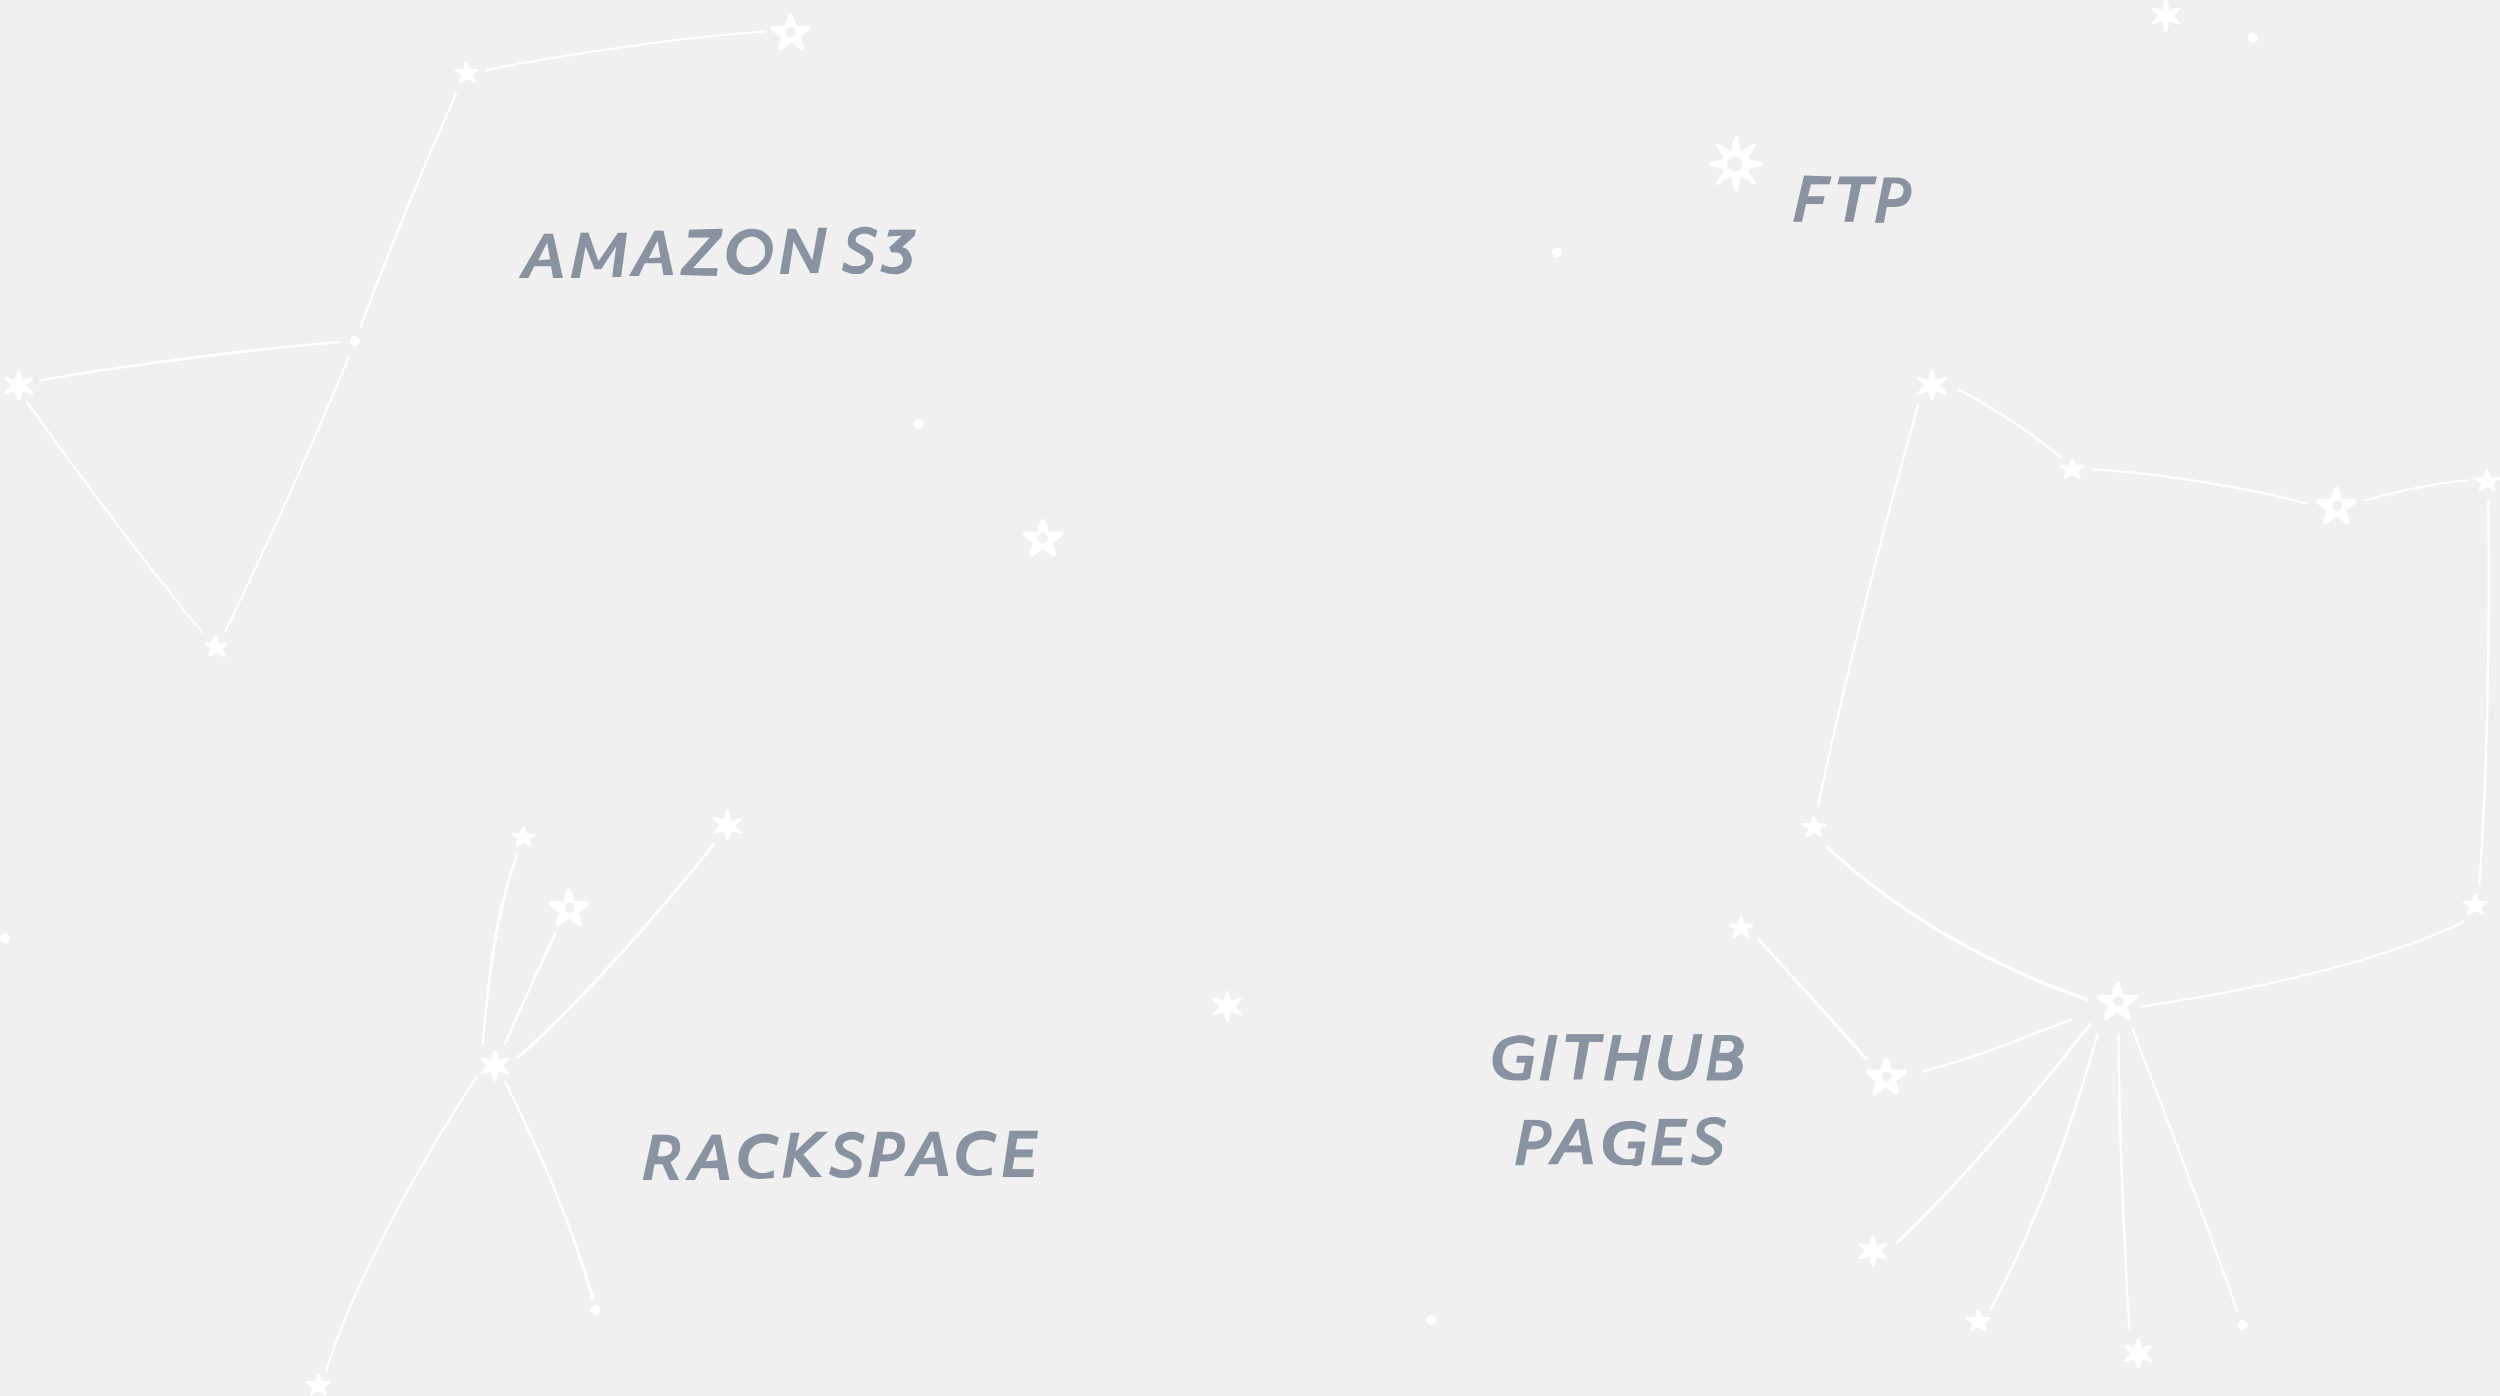
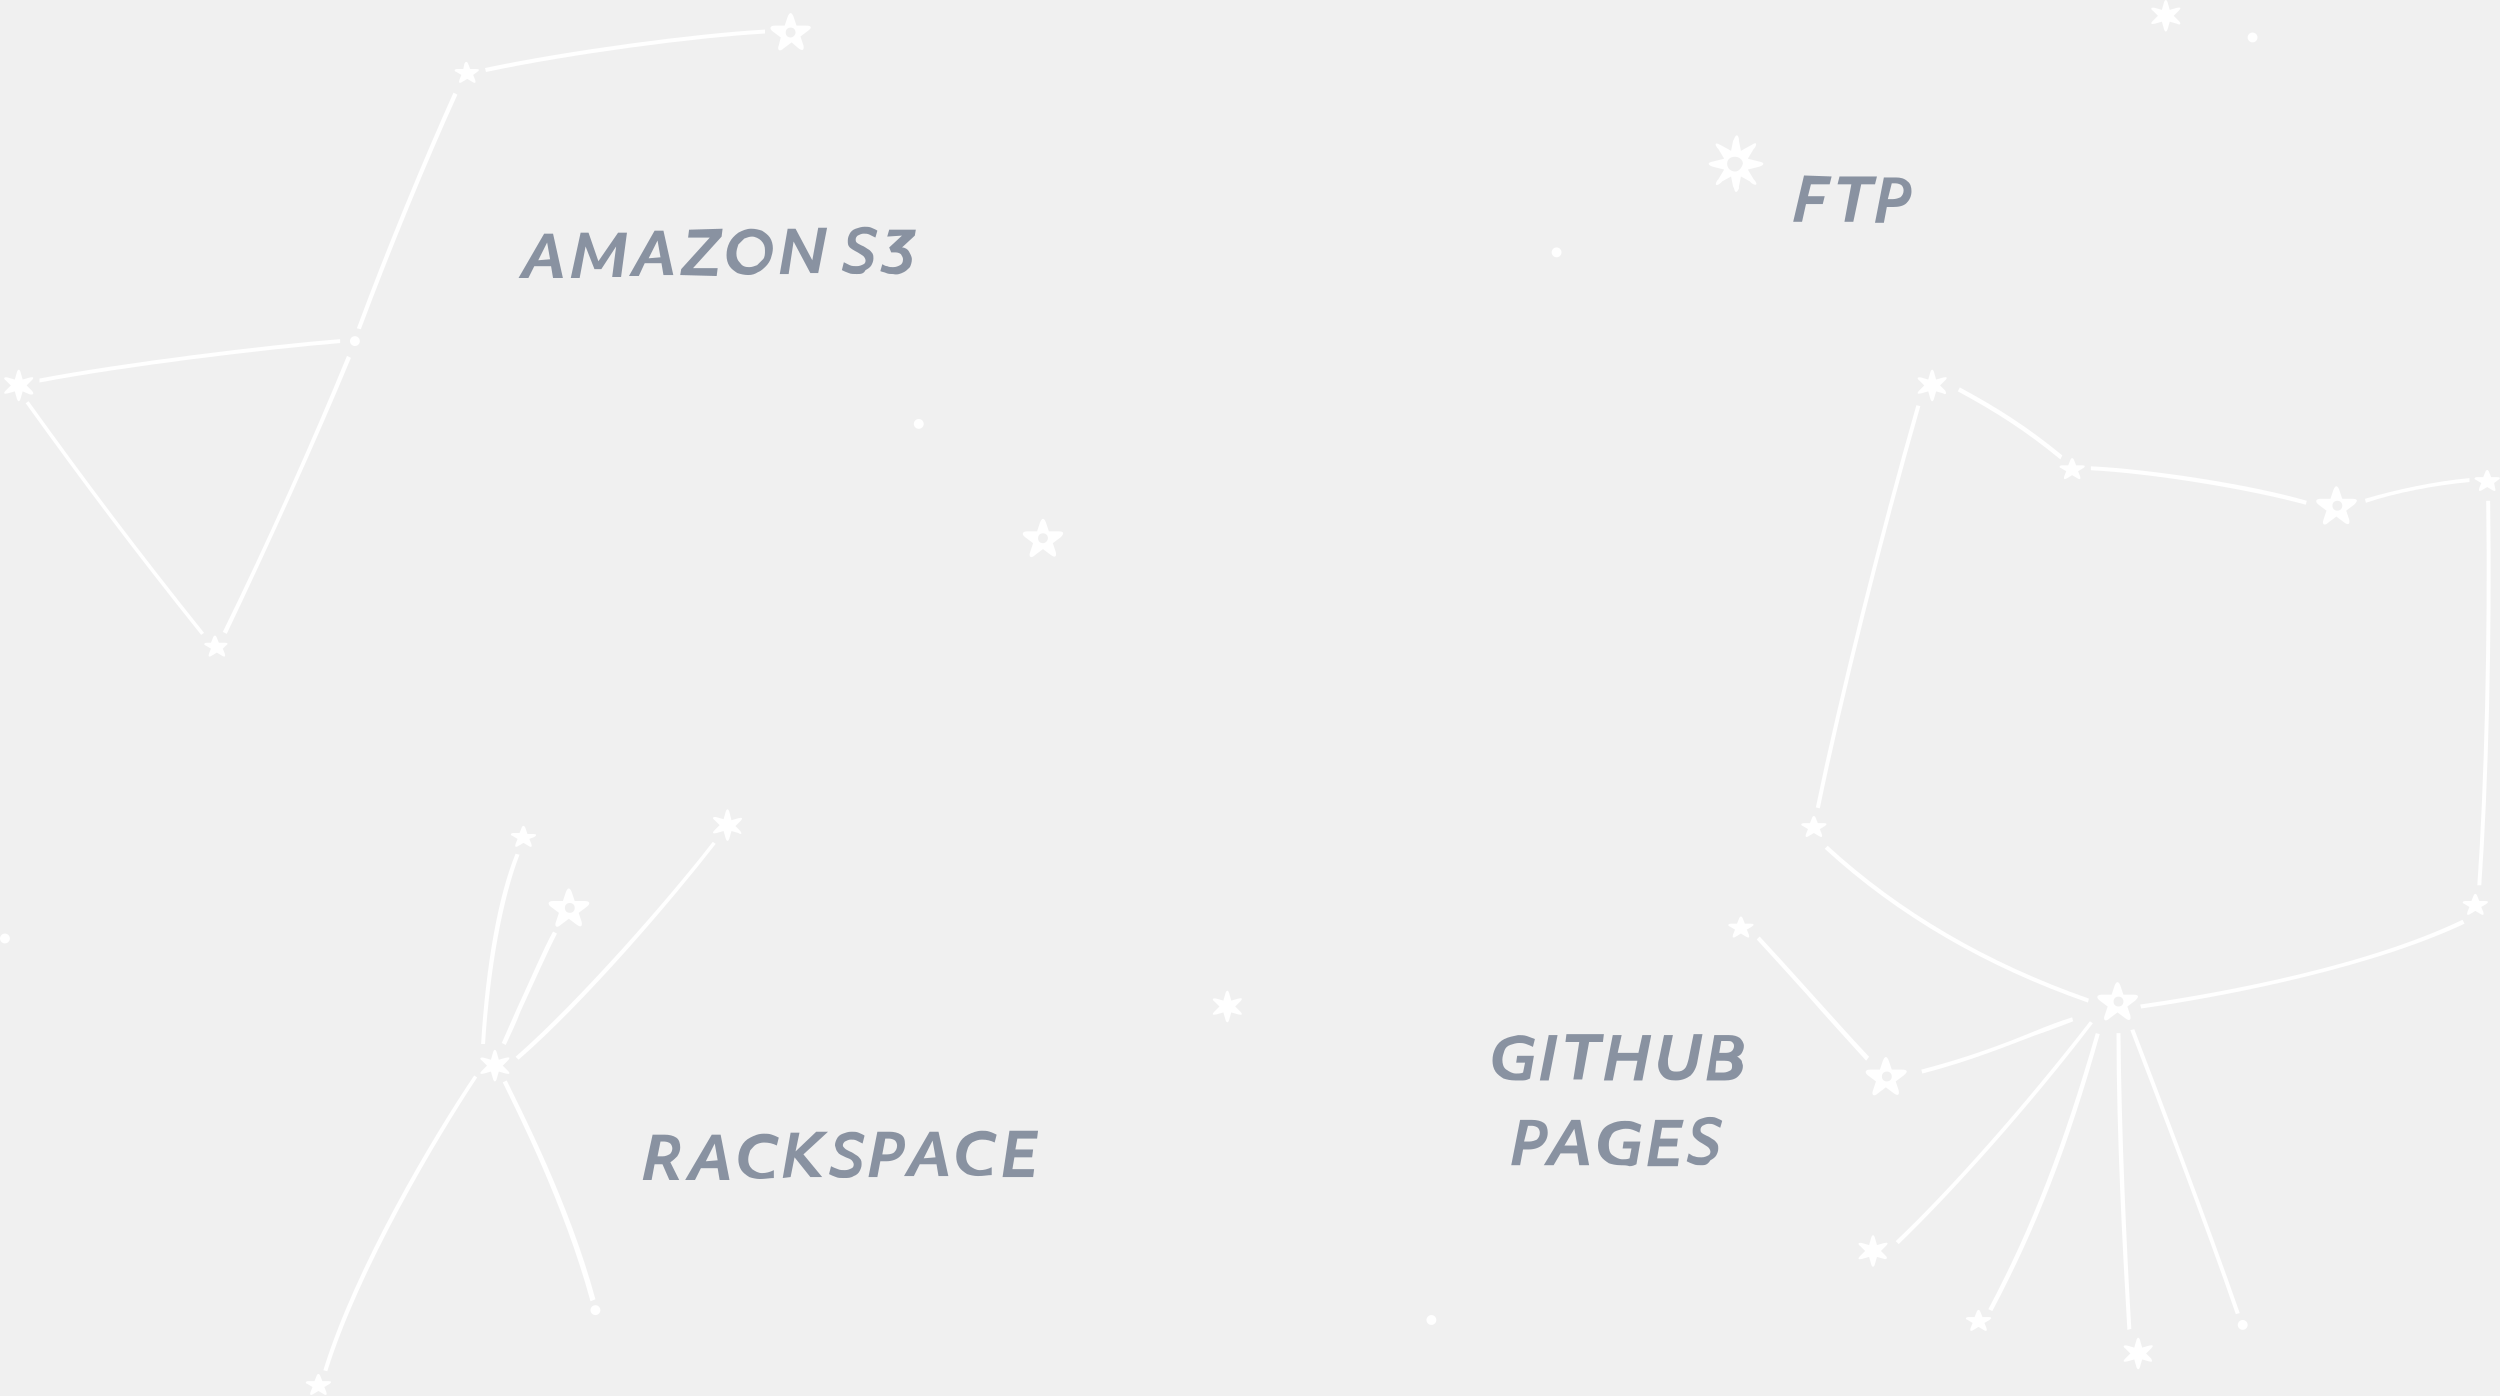
<svg xmlns="http://www.w3.org/2000/svg" version="1.1" id="Layer_1" x="0px" y="0px" viewBox="0 0 253.6 141.6" style="enable-background:new 0 0 253.6 141.6;" xml:space="preserve">
  <style type="text/css">
	.st0{fill:#FFFFFF;}
- 	.st1{fill:none;stroke:#FFFFFF;stroke-width:0.25;stroke-miterlimit:10;}
+ 	.st1{fill:none;stroke:#FFFFFF;stroke-width:0.4;stroke-miterlimit:10;}
	.st2{fill:#8992A1;}
</style>
  <circle class="st0" cx="157.9" cy="25.6" r="0.5" />
  <circle class="st0" cx="93.2" cy="43" r="0.5" />
  <circle class="st0" cx="145.2" cy="133.9" r="0.5" />
  <circle class="st0" cx="0.5" cy="95.2" r="0.5" />
  <circle class="st0" cx="228.5" cy="3.8" r="0.5" />
  <circle class="st0" cx="227.5" cy="134.4" r="0.5" />
  <circle class="st0" cx="60.4" cy="132.9" r="0.5" />
  <circle class="st0" cx="36" cy="34.6" r="0.5" />
  <path class="st0" d="M177.7,94c0.3-0.2,0.2-0.3-0.1-0.3H177l-0.2-0.5c-0.1-0.3-0.3-0.3-0.4,0l-0.2,0.5h-0.6c-0.3,0-0.4,0.2-0.1,0.3  l0.5,0.3l-0.2,0.5c-0.1,0.3,0,0.4,0.3,0.2l0,0l0.5-0.3l0.5,0.3c0.3,0.2,0.4,0.1,0.3-0.2l-0.2-0.5L177.7,94z" />
  <path class="st0" d="M201.8,133.9c0.3-0.2,0.2-0.3-0.1-0.3h-0.6l-0.2-0.5c-0.1-0.3-0.3-0.3-0.4,0l-0.2,0.5h-0.6  c-0.3,0-0.4,0.2-0.1,0.3l0.5,0.3l-0.2,0.5c-0.1,0.3,0,0.4,0.3,0.2l0,0l0.5-0.3l0.5,0.3c0.3,0.2,0.4,0.1,0.3-0.2l-0.2-0.5  L201.8,133.9z" />
  <path class="st0" d="M211.3,47.5c0.3-0.2,0.2-0.3-0.1-0.3h-0.6l-0.2-0.5c-0.1-0.3-0.3-0.3-0.4,0l-0.2,0.5h-0.6  c-0.3,0-0.4,0.2-0.1,0.3l0.5,0.3l-0.2,0.5c-0.1,0.3,0,0.4,0.3,0.2l0,0l0.5-0.3l0.5,0.3c0.3,0.2,0.4,0.1,0.3-0.2l-0.2-0.5L211.3,47.5  z" />
  <path class="st0" d="M185.1,83.8c0.3-0.2,0.2-0.3-0.1-0.3h-0.6l-0.2-0.5c-0.1-0.3-0.3-0.3-0.4,0l-0.2,0.5h-0.6  c-0.3,0-0.4,0.2-0.1,0.3l0.5,0.3l-0.2,0.5c-0.1,0.3,0,0.4,0.3,0.2l0,0l0.5-0.3l0.5,0.3c0.3,0.2,0.4,0.1,0.3-0.2l-0.2-0.5L185.1,83.8  z" />
  <path class="st0" d="M253.4,48.7c0.3-0.2,0.2-0.3-0.1-0.3h-0.6l-0.2-0.5c-0.1-0.3-0.3-0.3-0.4,0l-0.2,0.5h-0.6  c-0.3,0-0.4,0.2-0.1,0.3l0.5,0.3l-0.2,0.5c-0.1,0.3,0,0.4,0.3,0.2l0,0l0.5-0.3l0.5,0.3c0.3,0.2,0.4,0.1,0.3-0.2L253,49L253.4,48.7z" />
  <path class="st0" d="M252.2,91.7c0.3-0.2,0.2-0.3-0.1-0.3h-0.6l-0.2-0.5c-0.1-0.3-0.3-0.3-0.4,0l-0.2,0.5h-0.6  c-0.3,0-0.4,0.2-0.1,0.3l0.5,0.3l-0.2,0.5c-0.1,0.3,0,0.4,0.3,0.2l0,0l0.5-0.3l0.5,0.3c0.3,0.2,0.4,0.1,0.3-0.2l-0.2-0.5L252.2,91.7  z" />
  <path class="st0" d="M33.4,140.4c0.3-0.2,0.2-0.3-0.1-0.3h-0.6l-0.2-0.5c-0.1-0.3-0.3-0.3-0.4,0l-0.2,0.5h-0.6  c-0.3,0-0.4,0.2-0.1,0.3l0.5,0.3l-0.2,0.5c-0.1,0.3,0,0.4,0.3,0.2l0,0l0.5-0.3l0.5,0.3c0.3,0.2,0.4,0.1,0.3-0.2l-0.2-0.5L33.4,140.4  z" />
  <path class="st0" d="M54.2,84.9c0.3-0.2,0.2-0.3-0.1-0.3h-0.6L53.3,84c-0.1-0.3-0.3-0.3-0.4,0l-0.2,0.5h-0.6c-0.3,0-0.4,0.2-0.1,0.3  l0.5,0.3l-0.2,0.5c-0.1,0.3,0,0.4,0.3,0.2l0,0l0.5-0.3l0.5,0.3c0.3,0.2,0.4,0.1,0.3-0.2l-0.2-0.5L54.2,84.9z" />
  <path class="st0" d="M22.9,65.5c0.3-0.2,0.2-0.3-0.1-0.3h-0.6l-0.2-0.5c-0.1-0.3-0.3-0.3-0.4,0l-0.2,0.5H21c-0.3,0-0.4,0.2-0.1,0.3  l0.5,0.3l-0.2,0.5c-0.1,0.3,0,0.4,0.3,0.2l0,0l0.5-0.3l0.5,0.3c0.3,0.2,0.4,0.1,0.3-0.2l-0.2-0.5L22.9,65.5z" />
  <path class="st0" d="M48.4,7.3C48.7,7.1,48.6,7,48.3,7h-0.6l-0.2-0.5c-0.1-0.3-0.3-0.3-0.4,0L47,7h-0.6c-0.3,0-0.4,0.2-0.1,0.3  l0.5,0.3l-0.2,0.5c-0.1,0.3,0,0.4,0.3,0.2l0,0l0.5-0.3l0.5,0.3c0.3,0.2,0.4,0.1,0.3-0.2L48,7.6L48.4,7.3z" />
  <path class="st0" d="M107.4,53.9h-1l-0.3-0.9c0,0,0,0,0,0c-0.2-0.5-0.4-0.5-0.6,0l-0.3,0.9h-1c-0.5,0-0.6,0.3-0.2,0.6l0.8,0.6  l-0.3,0.9c0,0,0,0,0,0c-0.2,0.5,0.1,0.7,0.5,0.3l0,0l0.8-0.6l0.8,0.6c0.4,0.3,0.6,0.2,0.5-0.3l-0.3-0.9l0.8-0.6v0  C108,54.1,107.9,53.9,107.4,53.9z M105.8,55.1c-0.3,0-0.5-0.2-0.5-0.5c0-0.3,0.2-0.5,0.5-0.5c0.3,0,0.5,0.2,0.5,0.5  C106.3,54.8,106.1,55.1,105.8,55.1z" />
  <path class="st0" d="M192.9,108.5h-1l-0.3-0.9c0,0,0,0,0,0c-0.2-0.5-0.4-0.5-0.6,0l-0.3,0.9h-1c-0.5,0-0.6,0.3-0.2,0.6l0.8,0.6  l-0.3,0.9c0,0,0,0,0,0c-0.2,0.5,0.1,0.7,0.5,0.3l0,0l0.8-0.6l0.8,0.6c0.4,0.3,0.6,0.2,0.5-0.3l-0.3-0.9l0.8-0.6v0  C193.6,108.7,193.5,108.5,192.9,108.5z M191.4,109.7c-0.3,0-0.5-0.2-0.5-0.5c0-0.3,0.2-0.5,0.5-0.5c0.3,0,0.5,0.2,0.5,0.5  C191.9,109.5,191.7,109.7,191.4,109.7z" />
  <path class="st0" d="M238.6,50.6h-1l-0.3-0.9c0,0,0,0,0,0c-0.2-0.5-0.4-0.5-0.6,0l-0.3,0.9h-1c-0.5,0-0.6,0.3-0.2,0.6l0.8,0.6  l-0.3,0.9c0,0,0,0,0,0c-0.2,0.5,0.1,0.7,0.5,0.3l0,0l0.8-0.6l0.8,0.6c0.4,0.3,0.6,0.2,0.5-0.3l-0.3-0.9l0.8-0.6v0  C239.2,50.8,239.2,50.6,238.6,50.6z M237.1,51.8c-0.3,0-0.5-0.2-0.5-0.5c0-0.3,0.2-0.5,0.5-0.5c0.3,0,0.5,0.2,0.5,0.5  C237.6,51.6,237.4,51.8,237.1,51.8z" />
  <path class="st0" d="M216.4,100.9h-1l-0.3-0.9c0,0,0,0,0,0c-0.2-0.5-0.4-0.5-0.6,0l-0.3,0.9h-1c-0.5,0-0.6,0.3-0.2,0.6l0.8,0.6  l-0.3,0.9c0,0,0,0,0,0c-0.2,0.5,0.1,0.7,0.5,0.3l0,0l0.8-0.6l0.8,0.6c0.4,0.3,0.6,0.2,0.5-0.3l-0.3-0.9l0.8-0.6v0  C217,101.1,217,100.9,216.4,100.9z M214.9,102.1c-0.3,0-0.5-0.2-0.5-0.5c0-0.3,0.2-0.5,0.5-0.5c0.3,0,0.5,0.2,0.5,0.5  C215.4,101.9,215.2,102.1,214.9,102.1z" />
  <path class="st0" d="M59.3,91.4h-1l-0.3-0.9c0,0,0,0,0,0c-0.2-0.5-0.4-0.5-0.6,0l-0.3,0.9h-1c-0.5,0-0.6,0.3-0.2,0.6l0.8,0.6  l-0.3,0.9c0,0,0,0,0,0c-0.2,0.5,0.1,0.7,0.5,0.3l0,0l0.8-0.6l0.8,0.6c0.4,0.3,0.6,0.2,0.5-0.3l-0.3-0.9l0.8-0.6v0  C59.9,91.7,59.9,91.4,59.3,91.4z M57.8,92.6c-0.3,0-0.5-0.2-0.5-0.5c0-0.3,0.2-0.5,0.5-0.5c0.3,0,0.5,0.2,0.5,0.5  C58.3,92.4,58.1,92.6,57.8,92.6z" />
  <path class="st0" d="M81.8,2.6h-1l-0.3-0.9c0,0,0,0,0,0c-0.2-0.5-0.4-0.5-0.6,0l-0.3,0.9h-1c-0.5,0-0.6,0.3-0.2,0.6l0.8,0.6L79,4.6  c0,0,0,0,0,0c-0.2,0.5,0.1,0.7,0.5,0.3l0,0l0.8-0.6L81,4.9c0.4,0.3,0.6,0.2,0.5-0.3l-0.3-0.9L82,3.1v0C82.4,2.8,82.3,2.6,81.8,2.6z   M80.2,3.8c-0.3,0-0.5-0.2-0.5-0.5c0-0.3,0.2-0.5,0.5-0.5c0.3,0,0.5,0.2,0.5,0.5C80.7,3.5,80.5,3.8,80.2,3.8z" />
  <path class="st0" d="M221,2.1l-0.5-0.5l0.5-0.5c0.3-0.3,0.2-0.4-0.2-0.3l0,0l-0.7,0.2l-0.2-0.7v0c-0.1-0.4-0.3-0.4-0.4,0l-0.2,0.7  l-0.7-0.2h0c-0.4-0.1-0.5,0.1-0.2,0.3l0,0l0.5,0.5l-0.5,0.5l0,0c-0.3,0.3-0.2,0.4,0.2,0.3h0l0.7-0.2l0.2,0.7c0.1,0.4,0.3,0.4,0.4,0  l0.2-0.7l0.7,0.2l0,0C221.2,2.6,221.3,2.4,221,2.1z" />
  <path class="st0" d="M125.8,102.6l-0.5-0.5l0.5-0.5c0.3-0.3,0.2-0.4-0.2-0.3l0,0l-0.7,0.2l-0.2-0.7v0c-0.1-0.4-0.3-0.4-0.4,0  l-0.2,0.7l-0.7-0.2h0c-0.4-0.1-0.5,0.1-0.2,0.3l0,0l0.5,0.5l-0.5,0.5l0,0c-0.3,0.3-0.2,0.4,0.2,0.3h0l0.7-0.2l0.2,0.7  c0.1,0.4,0.3,0.4,0.4,0l0.2-0.7l0.7,0.2l0,0C126,103,126.1,102.9,125.8,102.6z" />
  <path class="st0" d="M51.5,108.6l-0.5-0.5l0.5-0.5c0.3-0.3,0.2-0.4-0.2-0.3l0,0l-0.7,0.2l-0.2-0.7v0c-0.1-0.4-0.3-0.4-0.4,0  l-0.2,0.7l-0.7-0.2h0c-0.4-0.1-0.5,0.1-0.2,0.3l0,0l0.5,0.5l-0.5,0.5l0,0c-0.3,0.3-0.2,0.4,0.2,0.3h0l0.7-0.2l0.2,0.7  c0.1,0.4,0.3,0.4,0.4,0l0.2-0.7l0.7,0.2l0,0C51.7,109,51.8,108.9,51.5,108.6z" />
  <path class="st0" d="M218.2,137.8l-0.5-0.5l0.5-0.5c0.3-0.3,0.2-0.4-0.2-0.3l0,0l-0.7,0.2l-0.2-0.7v0c-0.1-0.4-0.3-0.4-0.4,0  l-0.2,0.7l-0.7-0.2h0c-0.4-0.1-0.5,0.1-0.2,0.3l0,0l0.5,0.5l-0.5,0.5l0,0c-0.3,0.3-0.2,0.4,0.2,0.3h0l0.7-0.2l0.2,0.7  c0.1,0.4,0.3,0.4,0.4,0l0.2-0.7l0.7,0.2l0,0C218.3,138.2,218.4,138.1,218.2,137.8z" />
  <path class="st0" d="M191.3,127.4l-0.5-0.5l0.5-0.5c0.3-0.3,0.2-0.4-0.2-0.3l0,0l-0.7,0.2l-0.2-0.7v0c-0.1-0.4-0.3-0.4-0.4,0  l-0.2,0.7l-0.7-0.2h0c-0.4-0.1-0.5,0.1-0.2,0.3l0,0l0.5,0.5l-0.5,0.5l0,0c-0.3,0.3-0.2,0.4,0.2,0.3h0l0.7-0.2l0.2,0.7  c0.1,0.4,0.3,0.4,0.4,0l0.2-0.7l0.7,0.2l0,0C191.4,127.8,191.5,127.6,191.3,127.4z" />
  <path class="st0" d="M197.3,39.6l-0.5-0.5l0.5-0.5c0.3-0.3,0.2-0.4-0.2-0.3l0,0l-0.7,0.2l-0.2-0.7v0c-0.1-0.4-0.3-0.4-0.4,0  l-0.2,0.7l-0.7-0.2h0c-0.4-0.1-0.5,0.1-0.2,0.3l0,0l0.5,0.5l-0.5,0.5l0,0c-0.3,0.3-0.2,0.4,0.2,0.3h0l0.7-0.2l0.2,0.7  c0.1,0.4,0.3,0.4,0.4,0l0.2-0.7l0.7,0.2l0,0C197.4,40.1,197.5,39.9,197.3,39.6z" />
  <path class="st0" d="M75.1,84.3l-0.5-0.5l0.5-0.5c0.3-0.3,0.2-0.4-0.2-0.3l0,0l-0.7,0.2L74,82.4v0c-0.1-0.4-0.3-0.4-0.4,0l-0.2,0.7  l-0.7-0.2h0c-0.4-0.1-0.5,0.1-0.2,0.3l0,0l0.5,0.5l-0.5,0.5l0,0c-0.3,0.3-0.2,0.4,0.2,0.3h0l0.7-0.2l0.2,0.7c0.1,0.4,0.3,0.4,0.4,0  l0.2-0.7l0.7,0.2l0,0C75.2,84.7,75.3,84.6,75.1,84.3z" />
  <path class="st0" d="M3.2,39.6l-0.5-0.5l0.5-0.5c0.3-0.3,0.2-0.4-0.2-0.3l0,0l-0.7,0.2l-0.2-0.7v0c-0.1-0.4-0.3-0.4-0.4,0l-0.2,0.7  l-0.7-0.2h0c-0.4-0.1-0.5,0.1-0.2,0.3l0,0l0.5,0.5l-0.5,0.5l0,0c-0.3,0.3-0.2,0.4,0.2,0.3h0l0.7-0.2l0.2,0.7c0.1,0.4,0.3,0.4,0.4,0  l0.2-0.7L3,40l0,0C3.4,40.1,3.5,39.9,3.2,39.6z" />
  <path class="st0" d="M178.5,16.4l-1.2-0.3l0.6-1l0.1-0.1c0.3-0.5,0.1-0.6-0.3-0.3l-0.2,0.1l-0.9,0.5l-0.2-1l0-0.1l0-0.1  c-0.1-0.5-0.3-0.5-0.5,0l-0.1,0.2c0,0,0,0,0,0l-0.2,1l-0.9-0.5l-0.2-0.1c-0.5-0.3-0.6-0.1-0.3,0.3l0.1,0.1l0.6,1l-1.2,0.3  c-0.5,0.1-0.5,0.3,0,0.5l1.2,0.3l-0.6,1l-0.1,0.1c-0.3,0.5-0.1,0.6,0.3,0.3l0.1-0.1l0.1-0.1l0.9-0.5l0.2,1c0,0,0,0,0,0l0.1,0.2  c0.1,0.5,0.3,0.5,0.5,0l0-0.1l0-0.1l0.2-1l0.9,0.5l0.1,0.1l0.1,0.1c0.5,0.3,0.6,0.1,0.3-0.3l-0.1-0.1l-0.6-1l1.2-0.3  C179,16.7,179,16.5,178.5,16.4z M176,17.4c-0.4,0-0.8-0.3-0.8-0.8c0-0.4,0.3-0.7,0.8-0.7c0.4,0,0.8,0.3,0.8,0.7  C176.7,17,176.4,17.4,176,17.4z" />
-   <path class="st0" d="M51.3,106l-0.2-0.1c0.5-1.1,1-2.3,1.5-3.4c1.4-3,2.7-6.1,3.7-7.9l0.2,0.1c-0.9,1.8-2.3,4.9-3.7,7.9  C52.3,103.7,51.8,104.9,51.3,106z" />
-   <path class="st0" d="M52.6,107.4l-0.2-0.2c6.4-5.6,15.6-16.1,20-21.8l0.2,0.2C68.5,90.8,59.4,101.5,52.6,107.4z" />
-   <path class="st0" d="M60,131.9c-2.7-9.9-7.4-19.1-8.9-22.2l0.2-0.1c1.5,3.1,6.2,12.3,9,22.2L60,131.9z" />
-   <path class="st0" d="M33.2,139.1l-0.2-0.1c3.2-10.3,11.1-23.6,15.3-29.9l0.2,0.1C44.3,115.5,36.3,128.8,33.2,139.1z" />
-   <path class="st0" d="M49.1,105.9l-0.2,0c0.5-8,1.7-14.9,3.5-19.3l0.2,0.1C50.9,91.1,49.7,98,49.1,105.9z" />
-   <path class="st0" d="M209,46.5c-3.4-2.8-6.5-4.8-10.4-6.9l0.1-0.2c3.9,2.1,7,4.1,10.4,6.9L209,46.5z" />
-   <path class="st0" d="M234,51.2c-5.8-1.6-15.8-3.2-21.8-3.5l0-0.2c6,0.3,16,1.8,21.9,3.5L234,51.2z" />
-   <path class="st0" d="M239.9,50.9l-0.1-0.2c3-0.9,7.2-1.8,10.6-2.1l0,0.2C247.1,49.1,242.9,50,239.9,50.9z" />
-   <path class="st0" d="M251.6,89.8l-0.2,0c0.7-9.9,1.1-25.2,0.9-39l0.2,0C252.7,64.6,252.4,79.9,251.6,89.8z" />
-   <path class="st0" d="M217.2,102.2l0-0.2c4.9-0.7,21.7-3.3,32.7-8.6l0.1,0.2C238.9,98.9,222.1,101.5,217.2,102.2z" />
-   <path class="st0" d="M184.5,81.9l-0.2-0.1c2.3-11.1,6.5-27.9,10.2-40.8l0.2,0.1C191,54,186.8,70.8,184.5,81.9z" />
-   <path class="st0" d="M211.8,101.6c-10.3-3.6-19.3-8.8-26.6-15.6l0.2-0.2c7.3,6.7,16.2,11.9,26.5,15.5L211.8,101.6z" />
-   <path class="st0" d="M226.9,133.2c-3.1-9-8.5-23.2-10.7-28.8l0.2-0.1c2.2,5.7,7.6,19.9,10.7,28.8L226.9,133.2z" />
-   <path class="st0" d="M215.9,134.9c-0.5-8.6-1.1-19.7-1.1-30.1l0.2,0c0.1,10.3,0.6,21.5,1.1,30L215.9,134.9z" />
-   <path class="st0" d="M202,132.9l-0.2-0.1c4.5-8.5,7.6-16.6,10.9-28l0.2,0.1C209.7,116.3,206.5,124.4,202,132.9z" />
-   <path class="st0" d="M192.5,126.2l-0.2-0.2c5.5-5.2,13.2-13.9,19.7-22.3l0.2,0.2C205.7,112.2,198,121,192.5,126.2z" />
-   <path class="st0" d="M195,108.8l-0.1-0.2c4.6-1.2,8.1-2.5,11.5-3.9c1.2-0.5,2.5-1,3.8-1.4l0.1,0.2c-1.3,0.5-2.6,1-3.8,1.4  C203.1,106.3,199.6,107.6,195,108.8z" />
-   <path class="st0" d="M189.3,107.6c-1.9-2.1-4.1-4.5-6.1-6.8c-1.9-2.1-3.6-4-5-5.5l0.2-0.2c1.4,1.5,3.1,3.5,5,5.5  c2.1,2.3,4.2,4.7,6.1,6.8L189.3,107.6z" />
-   <path class="st0" d="M20.5,64.3C13.6,55.9,8.6,49.1,2.6,40.8l0.2-0.1c5.9,8.2,11,15,17.8,23.5L20.5,64.3z" />
-   <path class="st0" d="M22.9,64.2l-0.2-0.1c4.3-8.7,9.2-19.7,12.6-28l0.2,0.1C32.1,44.5,27.1,55.5,22.9,64.2z" />
-   <path class="st0" d="M4,38.7l0-0.2c8.4-1.6,23-3.4,30.4-3.9l0,0.2C27,35.4,12.4,37.2,4,38.7z" />
+   <path class="st0" d="M51.3,106l-0.4-0.2c0.5-1.1,1-2.3,1.5-3.4c1.4-3,2.7-6.1,3.7-7.9l0.4,0.2c-0.9,1.7-2.3,4.9-3.7,7.9  C52.4,103.7,51.8,104.9,51.3,106z" />
+   <path class="st0" d="M52.6,107.5l-0.3-0.3c6.4-5.6,15.6-16.1,20-21.8l0.3,0.2C68.5,90.9,59.4,101.6,52.6,107.5z" />
+   <path class="st0" d="M59.9,132c-2.7-9.9-7.4-19.1-8.9-22.2l0.4-0.2c1.5,3.1,6.3,12.3,9,22.2L59.9,132z" />
+   <path class="st0" d="M33.2,139.1l-0.4-0.1c3.2-10.4,11.1-23.7,15.3-29.9l0.3,0.2C44.3,115.5,36.4,128.8,33.2,139.1z" />
+   <path class="st0" d="M49.2,105.9l-0.4,0c0.5-8,1.7-14.9,3.5-19.3l0.4,0.1C51,91.1,49.7,98.1,49.2,105.9z" />
+   <path class="st0" d="M209,46.6c-3.4-2.8-6.5-4.8-10.4-6.9l0.2-0.4c3.9,2.1,7,4.1,10.4,6.9L209,46.6z" />
+   <path class="st0" d="M233.9,51.2c-5.8-1.6-15.8-3.2-21.8-3.5l0-0.4c6,0.3,16,1.8,21.9,3.5L233.9,51.2z" />
+   <path class="st0" d="M240,51l-0.1-0.4c3-0.9,7.2-1.8,10.6-2.1l0,0.4C247.1,49.2,242.9,50,240,51z" />
+   <path class="st0" d="M251.7,89.8l-0.4,0c0.7-9.9,1.1-25.2,0.9-39l0.4,0C252.8,64.6,252.4,79.9,251.7,89.8z" />
+   <path class="st0" d="M217.2,102.3l-0.1-0.4c4.9-0.7,21.7-3.3,32.7-8.6l0.2,0.4C238.9,98.9,222.1,101.6,217.2,102.3z" />
+   <path class="st0" d="M184.6,82l-0.4-0.1c2.3-11.1,6.5-27.9,10.2-40.8l0.4,0.1C191.1,54,186.9,70.8,184.6,82z" />
+   <path class="st0" d="M211.8,101.7c-10.3-3.6-19.3-8.8-26.7-15.6l0.3-0.3c7.3,6.7,16.2,11.9,26.5,15.5L211.8,101.7z" />
+   <path class="st0" d="M226.8,133.3c-3.1-9-8.5-23.1-10.7-28.8l0.4-0.1c2.2,5.7,7.6,19.9,10.7,28.8L226.8,133.3z" />
+   <path class="st0" d="M215.8,134.9c-0.5-8.6-1.1-19.7-1.1-30.1l0.4,0c0.1,10.3,0.6,21.5,1.1,30L215.8,134.9z" />
+   <path class="st0" d="M202.1,133l-0.4-0.2c4.5-8.5,7.6-16.6,10.9-28l0.4,0.1C209.8,116.3,206.6,124.5,202.1,133z" />
+   <path class="st0" d="M192.6,126.2l-0.3-0.3c5.5-5.2,13.2-13.9,19.7-22.3l0.3,0.2C205.8,112.3,198,121,192.6,126.2z" />
+   <path class="st0" d="M195,108.9l-0.1-0.4c4.6-1.2,8.1-2.5,11.5-3.9c1.2-0.5,2.5-1,3.8-1.4l0.1,0.4c-1.3,0.5-2.6,1-3.8,1.4  C203.1,106.3,199.6,107.7,195,108.9z" />
+   <path class="st0" d="M189.3,107.6c-1.9-2.1-4.1-4.5-6.1-6.8c-1.9-2.1-3.6-4-5-5.5l0.3-0.3c1.4,1.5,3.2,3.5,5,5.5  c2.1,2.3,4.2,4.7,6.1,6.7L189.3,107.6z" />
+   <path class="st0" d="M20.4,64.4C13.6,55.9,8.5,49.1,2.6,40.9l0.3-0.2c5.9,8.2,11,15,17.8,23.5L20.4,64.4z" />
+   <path class="st0" d="M23,64.3l-0.4-0.2c4.3-8.7,9.2-19.7,12.6-28l0.4,0.2C32.2,44.5,27.2,55.5,23,64.3z" />
+   <path class="st0" d="M4,38.8L4,38.4c8.4-1.6,23-3.4,30.5-4l0,0.4C27,35.4,12.4,37.2,4,38.8z" />
  <path class="st1" d="M59,22.4" />
-   <path class="st0" d="M36.6,33.4l-0.2-0.1c3-8.1,6.7-17,9.8-23.9l0.2,0.1C43.3,16.4,39.6,25.3,36.6,33.4z" />
-   <path class="st0" d="M49.3,7.2l0-0.2c8.5-1.7,21.2-3.5,28.4-3.9l0,0.2C70.5,3.7,57.8,5.5,49.3,7.2z" />
+   <path class="st0" d="M36.6,33.4l-0.4-0.1c3-8.1,6.7-17,9.8-23.9l0.4,0.2C43.3,16.4,39.6,25.4,36.6,33.4z" />
+   <path class="st0" d="M49.3,7.3l-0.1-0.4C57.7,5.1,70.5,3.4,77.6,3l0,0.4C70.5,3.8,57.8,5.5,49.3,7.3z" />
  <g>
    <path class="st2" d="M66.2,115.1l1.2,0c0.5,0,0.9,0.1,1.2,0.3c0.3,0.2,0.4,0.6,0.4,1c0,0.3-0.1,0.6-0.3,0.9   c-0.2,0.2-0.4,0.4-0.7,0.6l0.9,1.8l-1,0l-0.7-1.6c0,0-0.1,0-0.2,0l-0.6,0l-0.3,1.6l-0.9,0L66.2,115.1z M66.7,117.3l0.5,0   c0.3,0,0.5-0.1,0.7-0.2s0.3-0.4,0.3-0.6c0-0.2-0.1-0.4-0.2-0.5c-0.1-0.1-0.4-0.2-0.6-0.2l-0.4,0L66.7,117.3z" />
    <path class="st2" d="M72.2,115.1l0.9,0l0.9,4.6l-1,0l-0.2-1.2l-1.7,0l-0.6,1.2l-1,0L72.2,115.1z M72.8,117.7l-0.3-1.7l-0.9,1.8   L72.8,117.7z" />
    <path class="st2" d="M77.1,119.6c-0.4,0-0.8-0.1-1.1-0.2c-0.3-0.2-0.6-0.4-0.8-0.7c-0.2-0.3-0.3-0.7-0.3-1.1c0-0.5,0.1-0.9,0.3-1.3   s0.5-0.7,0.9-0.9c0.4-0.2,0.8-0.4,1.4-0.4c0.3,0,0.5,0,0.8,0.1c0.3,0.1,0.5,0.2,0.7,0.3l-0.2,0.8c-0.4-0.2-0.8-0.3-1.3-0.3   c-0.3,0-0.6,0.1-0.8,0.2c-0.2,0.1-0.4,0.4-0.6,0.6c-0.1,0.3-0.2,0.6-0.2,0.9c0,0.4,0.1,0.7,0.4,1c0.3,0.2,0.6,0.4,1,0.4   c0.4,0,0.8-0.1,1.2-0.3l0,0.8C78.1,119.5,77.6,119.6,77.1,119.6z" />
    <path class="st2" d="M79.4,119.5l0.8-4.6l0.9,0l-0.4,1.9l2.1-2l1.2,0l-2.5,2.3l1.9,2.3l-1.2,0l-1.6-2l-0.4,2L79.4,119.5z" />
    <path class="st2" d="M85.6,119.5c-0.3,0-0.6,0-0.8-0.1c-0.3-0.1-0.5-0.2-0.7-0.3l0.2-0.8c0.2,0.1,0.4,0.2,0.7,0.3   c0.2,0.1,0.5,0.1,0.7,0.1c0.3,0,0.5-0.1,0.7-0.2c0.2-0.1,0.2-0.3,0.2-0.4c0-0.1-0.1-0.3-0.2-0.4c-0.1-0.1-0.3-0.2-0.6-0.3   c-0.4-0.2-0.7-0.3-0.8-0.5c-0.2-0.2-0.2-0.4-0.3-0.7c0-0.3,0.1-0.5,0.2-0.7c0.1-0.2,0.3-0.4,0.6-0.5c0.3-0.1,0.5-0.2,0.9-0.2   c0.2,0,0.5,0,0.7,0.1c0.2,0.1,0.5,0.2,0.6,0.3l-0.2,0.8c-0.2-0.1-0.4-0.2-0.6-0.3c-0.2-0.1-0.4-0.1-0.6-0.1c-0.2,0-0.4,0.1-0.6,0.2   c-0.1,0.1-0.2,0.2-0.2,0.4c0,0.1,0.1,0.2,0.2,0.3c0.1,0.1,0.3,0.2,0.5,0.3c0.3,0.1,0.5,0.3,0.7,0.4c0.2,0.1,0.3,0.3,0.4,0.4   c0.1,0.2,0.1,0.3,0.1,0.5c0,0.3-0.1,0.5-0.2,0.7c-0.1,0.2-0.3,0.4-0.6,0.5C86.3,119.5,86,119.5,85.6,119.5z" />
    <path class="st2" d="M89,114.8l1.2,0c0.5,0,0.9,0.1,1.2,0.3c0.3,0.2,0.4,0.5,0.4,1c0,0.5-0.2,0.9-0.5,1.2c-0.3,0.3-0.8,0.5-1.4,0.5   l-0.6,0l-0.3,1.6l-0.9,0L89,114.8z M89.5,117.1l0.5,0c0.3,0,0.6-0.1,0.7-0.2c0.2-0.2,0.3-0.4,0.3-0.7c0-0.2-0.1-0.4-0.2-0.5   c-0.1-0.1-0.4-0.2-0.6-0.2l-0.4,0L89.5,117.1z" />
    <path class="st2" d="M94.3,114.8l0.9,0l1,4.5l-1,0l-0.2-1.2l-1.7,0l-0.6,1.2l-1,0L94.3,114.8z M94.9,117.4l-0.3-1.7l-0.9,1.8   L94.9,117.4z" />
    <path class="st2" d="M99.2,119.3c-0.4,0-0.8-0.1-1.1-0.2c-0.3-0.2-0.6-0.4-0.8-0.7c-0.2-0.3-0.3-0.7-0.3-1.1c0-0.5,0.1-0.9,0.3-1.3   c0.2-0.4,0.5-0.7,0.9-0.9c0.4-0.2,0.9-0.4,1.4-0.4c0.3,0,0.5,0,0.8,0.1c0.3,0.1,0.5,0.2,0.7,0.3l-0.2,0.8c-0.4-0.2-0.8-0.3-1.3-0.3   c-0.3,0-0.6,0.1-0.8,0.2c-0.3,0.1-0.5,0.4-0.6,0.6c-0.1,0.3-0.2,0.6-0.2,0.9c0,0.4,0.1,0.7,0.4,1c0.3,0.2,0.6,0.4,1,0.4   c0.4,0,0.8-0.1,1.2-0.3l0,0.8C100.2,119.2,99.8,119.3,99.2,119.3z" />
    <path class="st2" d="M102.4,114.7l2.9,0l-0.1,0.8l-2,0l-0.2,1.1l1.8,0l-0.1,0.8l-1.8,0l-0.2,1.2l2.2,0l-0.1,0.8l-3.1,0L102.4,114.7   z" />
  </g>
  <g>
    <path class="st2" d="M153.7,109.6c-0.5,0-0.9-0.1-1.2-0.2c-0.3-0.2-0.6-0.4-0.8-0.7c-0.2-0.3-0.3-0.7-0.3-1.1   c0-0.5,0.1-0.9,0.3-1.3c0.2-0.4,0.5-0.7,0.9-0.9c0.4-0.2,0.9-0.3,1.4-0.4c0.3,0,0.6,0,0.9,0.1c0.3,0.1,0.5,0.2,0.8,0.3l-0.2,0.8   c-0.2-0.1-0.4-0.2-0.7-0.3c-0.3-0.1-0.5-0.1-0.7-0.1c-0.3,0-0.6,0.1-0.9,0.2c-0.3,0.1-0.5,0.3-0.6,0.6s-0.2,0.6-0.2,0.9   c0,0.4,0.1,0.8,0.4,1c0.3,0.2,0.6,0.4,1,0.4c0.2,0,0.5,0,0.7-0.1l0.2-1l-0.9,0l0.1-0.7l1.7,0l-0.4,2.3c-0.2,0.1-0.4,0.2-0.7,0.2   S153.9,109.6,153.7,109.6z" />
    <path class="st2" d="M157.1,105l0.9,0l-0.9,4.6l-0.9,0L157.1,105z" />
    <path class="st2" d="M160.2,105.7l-1.4,0l0.1-0.8l3.8,0l-0.1,0.8l-1.4,0l-0.7,3.8l-0.9,0L160.2,105.7z" />
    <path class="st2" d="M163.6,105l0.9,0l-0.4,1.8l2.1,0l0.4-1.8l0.9,0l-0.9,4.6l-0.9,0l0.4-2l-2.1,0l-0.4,2l-0.9,0L163.6,105z" />
    <path class="st2" d="M170,109.6c-0.6,0-1-0.1-1.3-0.4c-0.3-0.3-0.5-0.7-0.5-1.2c0-0.1,0-0.3,0.1-0.6l0.5-2.4h0.9l-0.5,2.4   c0,0.2,0,0.3,0,0.4c0,0.3,0.1,0.6,0.2,0.7c0.2,0.2,0.4,0.2,0.7,0.2c0.4,0,0.6-0.1,0.8-0.3c0.2-0.2,0.3-0.6,0.4-1l0.5-2.5h0.9   l-0.5,2.7c-0.1,0.7-0.4,1.2-0.7,1.5C171.1,109.4,170.6,109.6,170,109.6z" />
    <path class="st2" d="M173.9,105l1.5,0c0.5,0,0.8,0.1,1.1,0.3c0.2,0.2,0.4,0.5,0.4,0.8c0,0.3-0.1,0.5-0.2,0.7   c-0.1,0.2-0.3,0.3-0.5,0.4c0.1,0,0.2,0.1,0.3,0.2c0.1,0.1,0.2,0.2,0.2,0.3s0.1,0.3,0.1,0.4c0,0.5-0.2,0.8-0.5,1.1s-0.8,0.4-1.3,0.4   l-1.9,0L173.9,105z M174,108.8l0.8,0c0.3,0,0.5-0.1,0.7-0.2s0.2-0.3,0.2-0.5c0-0.4-0.3-0.5-0.8-0.5l-0.8,0L174,108.8z M174.4,106.8   l0.7,0c0.3,0,0.5-0.1,0.6-0.2c0.1-0.1,0.2-0.3,0.2-0.5c0-0.2-0.1-0.3-0.2-0.4c-0.1-0.1-0.3-0.1-0.5-0.1l-0.6,0L174.4,106.8z" />
  </g>
  <g>
-     <path class="st2" d="M154.6,113.6l1.2,0c0.5,0,0.9,0.1,1.2,0.3c0.3,0.2,0.4,0.6,0.4,1c0,0.5-0.2,0.9-0.5,1.2s-0.8,0.5-1.4,0.5   l-0.6,0l-0.3,1.6l-0.9,0L154.6,113.6z M155,115.8l0.5,0c0.3,0,0.6-0.1,0.8-0.2c0.2-0.2,0.3-0.4,0.3-0.7c0-0.2-0.1-0.4-0.2-0.5   c-0.1-0.1-0.4-0.2-0.6-0.2l-0.4,0L155,115.8z" />
-     <path class="st2" d="M159.8,113.5l0.9,0l0.9,4.6l-1,0l-0.2-1.2l-1.7,0l-0.7,1.2l-1,0L159.8,113.5z M160.4,116.2l-0.3-1.7l-1,1.7   L160.4,116.2z" />
-     <path class="st2" d="M164.9,118.2c-0.5,0-0.9-0.1-1.2-0.2c-0.3-0.2-0.6-0.4-0.8-0.7c-0.2-0.3-0.3-0.7-0.3-1.1   c0-0.5,0.1-0.9,0.3-1.3s0.5-0.7,1-0.9c0.4-0.2,0.9-0.3,1.4-0.3c0.3,0,0.6,0,0.9,0.1c0.3,0.1,0.5,0.2,0.8,0.3l-0.2,0.8   c-0.2-0.1-0.4-0.2-0.7-0.3s-0.5-0.1-0.7-0.1c-0.3,0-0.6,0.1-0.9,0.2s-0.5,0.3-0.6,0.6c-0.2,0.3-0.2,0.6-0.2,0.9   c0,0.4,0.1,0.8,0.4,1c0.3,0.2,0.6,0.4,1,0.4c0.2,0,0.5,0,0.7-0.1l0.2-1l-0.9,0l0.1-0.7l1.7,0l-0.4,2.3c-0.2,0.1-0.4,0.2-0.7,0.2   C165.4,118.1,165.1,118.2,164.9,118.2z" />
-     <path class="st2" d="M168.3,113.5l2.9,0l-0.2,0.8l-2,0l-0.2,1.1l1.8,0l-0.1,0.8l-1.8,0l-0.2,1.2l2.2,0l-0.1,0.8l-3.1,0L168.3,113.5   z" />
-     <path class="st2" d="M173,118.2c-0.3,0-0.6,0-0.8-0.1c-0.3-0.1-0.5-0.2-0.7-0.3l0.2-0.8c0.2,0.1,0.4,0.3,0.6,0.3   c0.2,0.1,0.5,0.1,0.7,0.1c0.3,0,0.5-0.1,0.7-0.2s0.2-0.3,0.2-0.4c0-0.1-0.1-0.3-0.2-0.4c-0.1-0.1-0.3-0.2-0.6-0.4   c-0.4-0.2-0.6-0.4-0.8-0.6c-0.2-0.2-0.2-0.4-0.2-0.7c0-0.3,0.1-0.5,0.2-0.7c0.1-0.2,0.3-0.4,0.6-0.5c0.3-0.1,0.6-0.2,0.9-0.2   c0.2,0,0.5,0,0.7,0.1s0.5,0.2,0.6,0.3l-0.2,0.7c-0.2-0.1-0.4-0.2-0.6-0.3c-0.2-0.1-0.4-0.1-0.6-0.1c-0.2,0-0.4,0.1-0.6,0.2   c-0.1,0.1-0.2,0.2-0.2,0.4c0,0.1,0,0.2,0.1,0.3s0.3,0.2,0.5,0.3c0.3,0.1,0.5,0.3,0.7,0.4c0.2,0.1,0.3,0.3,0.4,0.4   c0.1,0.2,0.1,0.3,0.1,0.5c0,0.3-0.1,0.5-0.2,0.7s-0.4,0.4-0.6,0.5C173.7,118.1,173.3,118.2,173,118.2z" />
+     <path class="st2" d="M154.2,113.6l1.2,0c0.5,0,0.9,0.1,1.2,0.3c0.3,0.2,0.4,0.6,0.4,1c0,0.5-0.2,0.9-0.5,1.2s-0.8,0.5-1.4,0.5   l-0.6,0l-0.3,1.6l-0.9,0L154.2,113.6z M154.6,115.8l0.5,0c0.3,0,0.6-0.1,0.8-0.2c0.2-0.2,0.3-0.4,0.3-0.7c0-0.2-0.1-0.4-0.2-0.5   c-0.1-0.1-0.4-0.2-0.6-0.2l-0.4,0L154.6,115.8z" />
+     <path class="st2" d="M159.4,113.6l0.9,0l0.9,4.6l-1,0l-0.2-1.2l-1.7,0l-0.7,1.2l-1,0L159.4,113.6z M160,116.2l-0.3-1.7l-1,1.7   L160,116.2z" />
+     <path class="st2" d="M164.4,118.2c-0.5,0-0.9-0.1-1.2-0.2c-0.3-0.2-0.6-0.4-0.8-0.7c-0.2-0.3-0.3-0.7-0.3-1.1   c0-0.5,0.1-0.9,0.3-1.3s0.5-0.7,1-0.9c0.4-0.2,0.9-0.3,1.4-0.3c0.3,0,0.6,0,0.9,0.1c0.3,0.1,0.5,0.2,0.8,0.3l-0.2,0.8   c-0.2-0.1-0.4-0.2-0.7-0.3s-0.5-0.1-0.7-0.1c-0.3,0-0.6,0.1-0.9,0.2s-0.5,0.3-0.6,0.6c-0.2,0.3-0.2,0.6-0.2,0.9   c0,0.4,0.1,0.8,0.4,1c0.3,0.2,0.6,0.4,1,0.4c0.2,0,0.5,0,0.7-0.1l0.2-1l-0.9,0l0.1-0.7l1.7,0l-0.4,2.3c-0.2,0.1-0.4,0.2-0.7,0.2   C165,118.2,164.7,118.2,164.4,118.2z" />
+     <path class="st2" d="M167.9,113.6l2.9,0l-0.2,0.8l-2,0l-0.2,1.1l1.8,0l-0.1,0.8l-1.8,0l-0.2,1.2l2.2,0l-0.1,0.8l-3.1,0L167.9,113.6   z" />
+     <path class="st2" d="M172.6,118.2c-0.3,0-0.6,0-0.8-0.1c-0.3-0.1-0.5-0.2-0.7-0.3l0.2-0.8c0.2,0.1,0.4,0.3,0.6,0.3   c0.2,0.1,0.5,0.1,0.7,0.1c0.3,0,0.5-0.1,0.7-0.2s0.2-0.3,0.2-0.4c0-0.1-0.1-0.3-0.2-0.4c-0.1-0.1-0.3-0.2-0.6-0.4   c-0.4-0.2-0.6-0.4-0.8-0.6c-0.2-0.2-0.2-0.4-0.2-0.7c0-0.3,0.1-0.5,0.2-0.7c0.1-0.2,0.3-0.4,0.6-0.5c0.3-0.1,0.6-0.2,0.9-0.2   c0.2,0,0.5,0,0.7,0.1s0.5,0.2,0.6,0.3l-0.2,0.7c-0.2-0.1-0.4-0.2-0.6-0.3c-0.2-0.1-0.4-0.1-0.6-0.1c-0.2,0-0.4,0.1-0.6,0.2   c-0.1,0.1-0.2,0.2-0.2,0.4c0,0.1,0,0.2,0.1,0.3s0.3,0.2,0.5,0.3c0.3,0.1,0.5,0.3,0.7,0.4c0.2,0.1,0.3,0.3,0.4,0.4   c0.1,0.2,0.1,0.3,0.1,0.5c0,0.3-0.1,0.5-0.2,0.7s-0.4,0.4-0.6,0.5C173.2,118.2,172.9,118.2,172.6,118.2z" />
  </g>
  <g>
    <path class="st2" d="M55.2,23.7l0.9,0l1,4.5l-1,0L55.9,27l-1.7,0l-0.6,1.2l-1,0L55.2,23.7z M55.8,26.3l-0.3-1.7l-0.9,1.8L55.8,26.3   z" />
    <path class="st2" d="M57.9,28.2l1-4.6l0.8,0l1,2.9l2-2.9l0.9,0L63,28.1l-0.9,0l0.4-3.1L61,27.3l-0.7,0L59.4,25l-0.6,3.2L57.9,28.2z   " />
    <path class="st2" d="M66.4,23.4l0.9,0l1,4.5l-1,0l-0.2-1.2l-1.7,0L64.8,28l-1,0L66.4,23.4z M67,26.1l-0.3-1.7l-0.9,1.8L67,26.1z" />
    <path class="st2" d="M69.1,27.3l2.9-3.2l-2.2,0l0.1-0.8l3.4-0.1L73.2,24l-2.9,3.2l2.5,0l-0.1,0.8L69,27.9L69.1,27.3z" />
    <path class="st2" d="M75.9,27.9c-0.4,0-0.8-0.1-1.1-0.2c-0.3-0.2-0.6-0.4-0.8-0.7c-0.2-0.3-0.3-0.7-0.3-1.1c0-0.5,0.1-0.9,0.3-1.3   s0.5-0.7,0.9-1c0.4-0.2,0.8-0.4,1.3-0.4c0.4,0,0.8,0.1,1.1,0.2c0.3,0.2,0.6,0.4,0.8,0.7c0.2,0.3,0.3,0.7,0.3,1.1   c0,0.3-0.1,0.7-0.2,1s-0.3,0.6-0.5,0.8s-0.5,0.5-0.8,0.6C76.6,27.8,76.3,27.9,75.9,27.9z M76,27.1c0.3,0,0.5-0.1,0.8-0.2   c0.2-0.2,0.4-0.4,0.6-0.6s0.2-0.6,0.2-0.9c0-0.4-0.1-0.7-0.4-1c-0.2-0.2-0.6-0.4-0.9-0.4c-0.3,0-0.5,0.1-0.8,0.2   c-0.2,0.2-0.4,0.4-0.6,0.6c-0.1,0.3-0.2,0.6-0.2,0.9c0,0.4,0.1,0.7,0.4,1C75.3,27,75.6,27.1,76,27.1z" />
    <path class="st2" d="M79.9,23.2l0.8,0l1.7,3.2l0.6-3.3l0.9,0l-0.9,4.6l-0.8,0l-1.7-3.2L80,27.8l-0.9,0L79.9,23.2z" />
    <path class="st2" d="M86.9,27.8c-0.3,0-0.6,0-0.8-0.1c-0.3-0.1-0.5-0.2-0.7-0.3l0.2-0.8c0.2,0.1,0.4,0.2,0.6,0.3   c0.2,0.1,0.5,0.1,0.7,0.1c0.3,0,0.5-0.1,0.7-0.2c0.2-0.1,0.2-0.3,0.2-0.4c0-0.1-0.1-0.3-0.2-0.4c-0.1-0.1-0.3-0.2-0.6-0.4   c-0.4-0.2-0.7-0.4-0.8-0.5c-0.2-0.2-0.2-0.4-0.2-0.7c0-0.3,0.1-0.5,0.2-0.7c0.1-0.2,0.3-0.4,0.6-0.5c0.3-0.1,0.6-0.2,0.9-0.2   c0.2,0,0.5,0,0.7,0.1c0.2,0.1,0.5,0.2,0.6,0.3l-0.2,0.7c-0.2-0.1-0.4-0.2-0.6-0.3c-0.2-0.1-0.4-0.1-0.6-0.1c-0.2,0-0.4,0.1-0.6,0.2   c-0.1,0.1-0.2,0.2-0.2,0.4c0,0.1,0,0.2,0.1,0.3c0.1,0.1,0.3,0.2,0.5,0.3c0.3,0.1,0.5,0.3,0.7,0.4c0.2,0.1,0.3,0.3,0.4,0.4   c0.1,0.2,0.1,0.3,0.1,0.5c0,0.3-0.1,0.5-0.2,0.7c-0.1,0.2-0.4,0.4-0.6,0.5C87.6,27.8,87.3,27.8,86.9,27.8z" />
    <path class="st2" d="M90.6,27.8c-0.2,0-0.5,0-0.7-0.1c-0.2-0.1-0.4-0.1-0.6-0.2l0.2-0.7c0.2,0.1,0.3,0.2,0.5,0.2   c0.2,0.1,0.4,0.1,0.6,0.1c0.3,0,0.5-0.1,0.7-0.2c0.2-0.1,0.3-0.3,0.3-0.6c0-0.2-0.1-0.3-0.2-0.5c-0.1-0.1-0.3-0.2-0.6-0.2   c-0.1,0-0.2,0-0.4,0l-0.2-0.5l1.3-1.2L90,24l0.2-0.7l2.7,0l-0.1,0.6l-1.3,1.2c0.3,0,0.6,0.2,0.7,0.4s0.3,0.5,0.3,0.8   c0,0.3-0.1,0.6-0.2,0.8c-0.2,0.2-0.4,0.4-0.6,0.5C91.3,27.8,91,27.9,90.6,27.8z" />
  </g>
  <g>
    <path class="st2" d="M183,17.8l2.8,0.1l-0.2,0.8l-1.9,0l-0.3,1.2l1.7,0l-0.2,0.8l-1.7,0l-0.4,1.8l-0.9,0L183,17.8z" />
    <path class="st2" d="M187.8,18.7l-1.4,0l0.2-0.8l3.8,0l-0.2,0.8l-1.4,0l-0.8,3.8l-0.9,0L187.8,18.7z" />
    <path class="st2" d="M191.1,18l1.2,0c0.5,0,0.9,0.1,1.2,0.4c0.3,0.2,0.4,0.6,0.4,1c0,0.5-0.2,0.9-0.5,1.2c-0.3,0.3-0.8,0.4-1.4,0.4   l-0.6,0l-0.3,1.6l-0.9,0L191.1,18z M191.5,20.2l0.5,0c0.3,0,0.6-0.1,0.8-0.2c0.2-0.2,0.3-0.4,0.3-0.7c0-0.2-0.1-0.4-0.2-0.5   s-0.4-0.2-0.6-0.2l-0.4,0L191.5,20.2z" />
  </g>
</svg>
